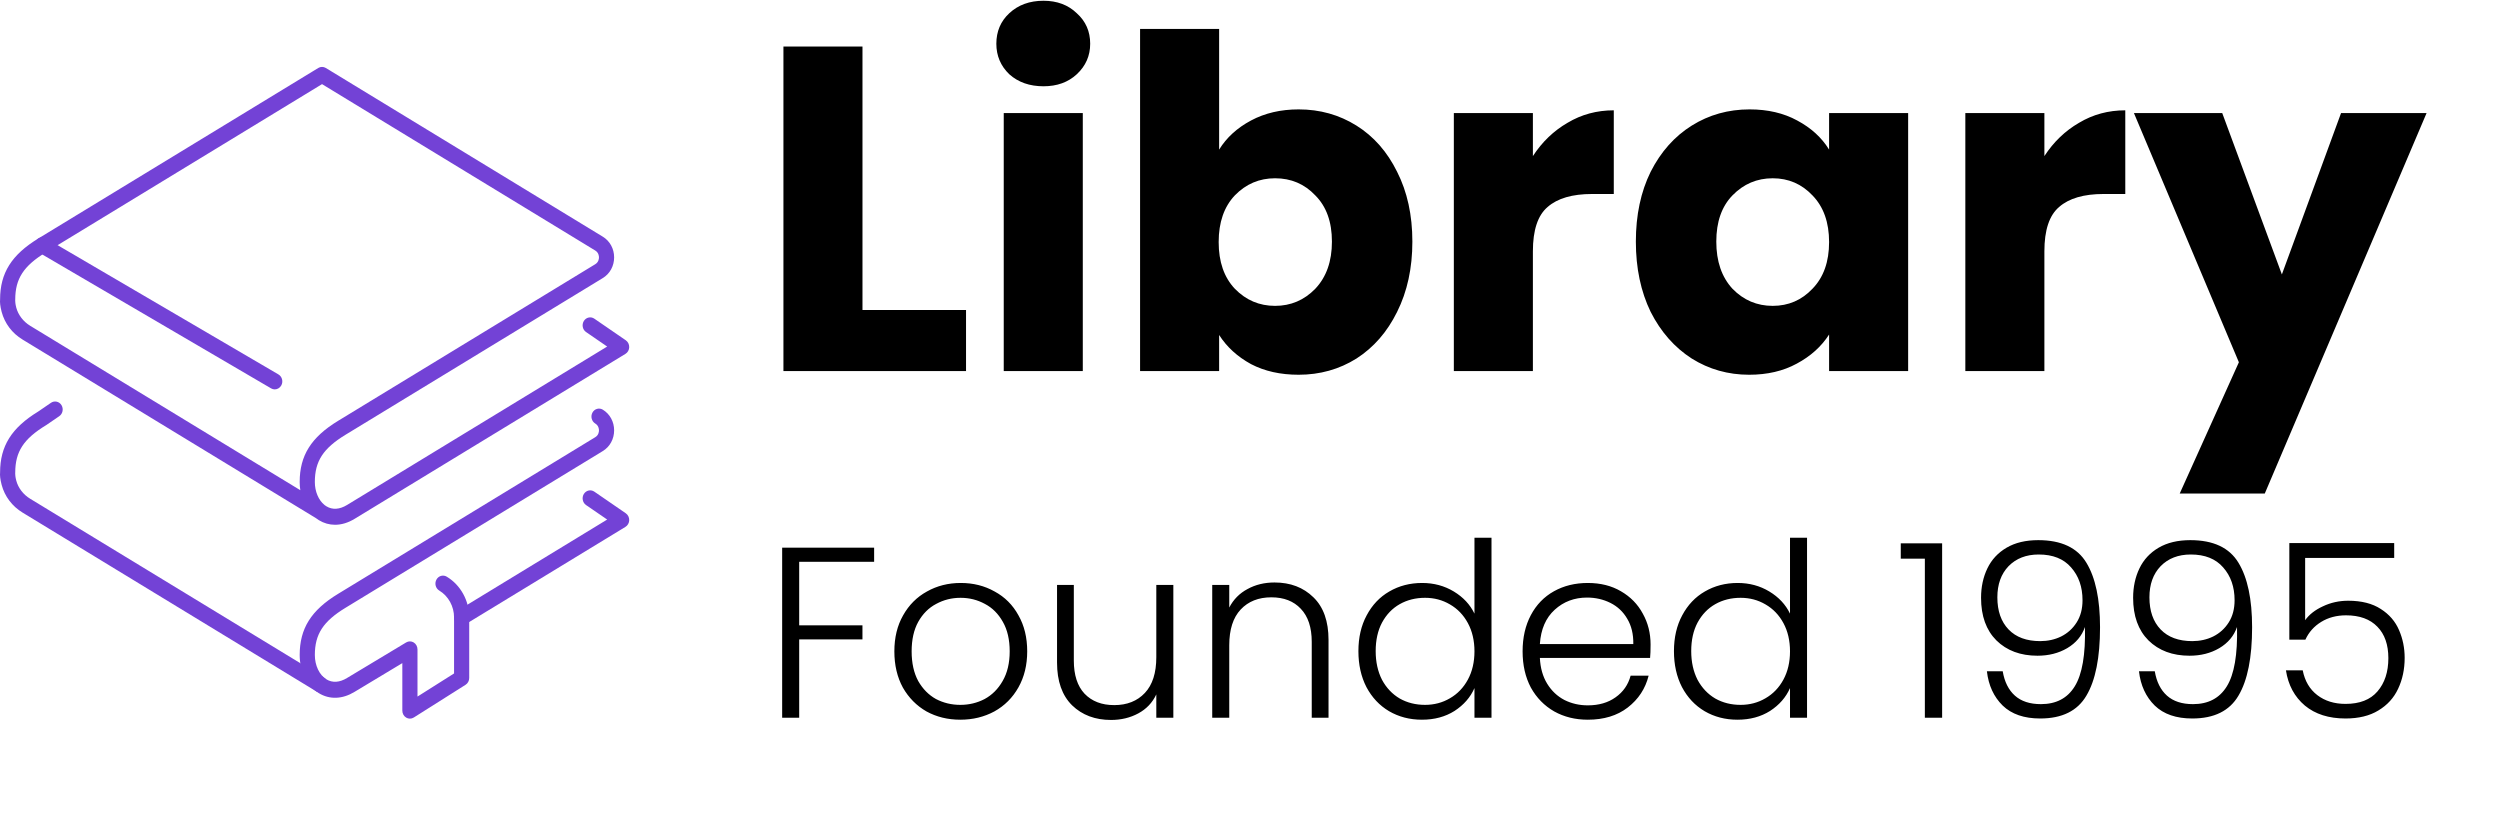
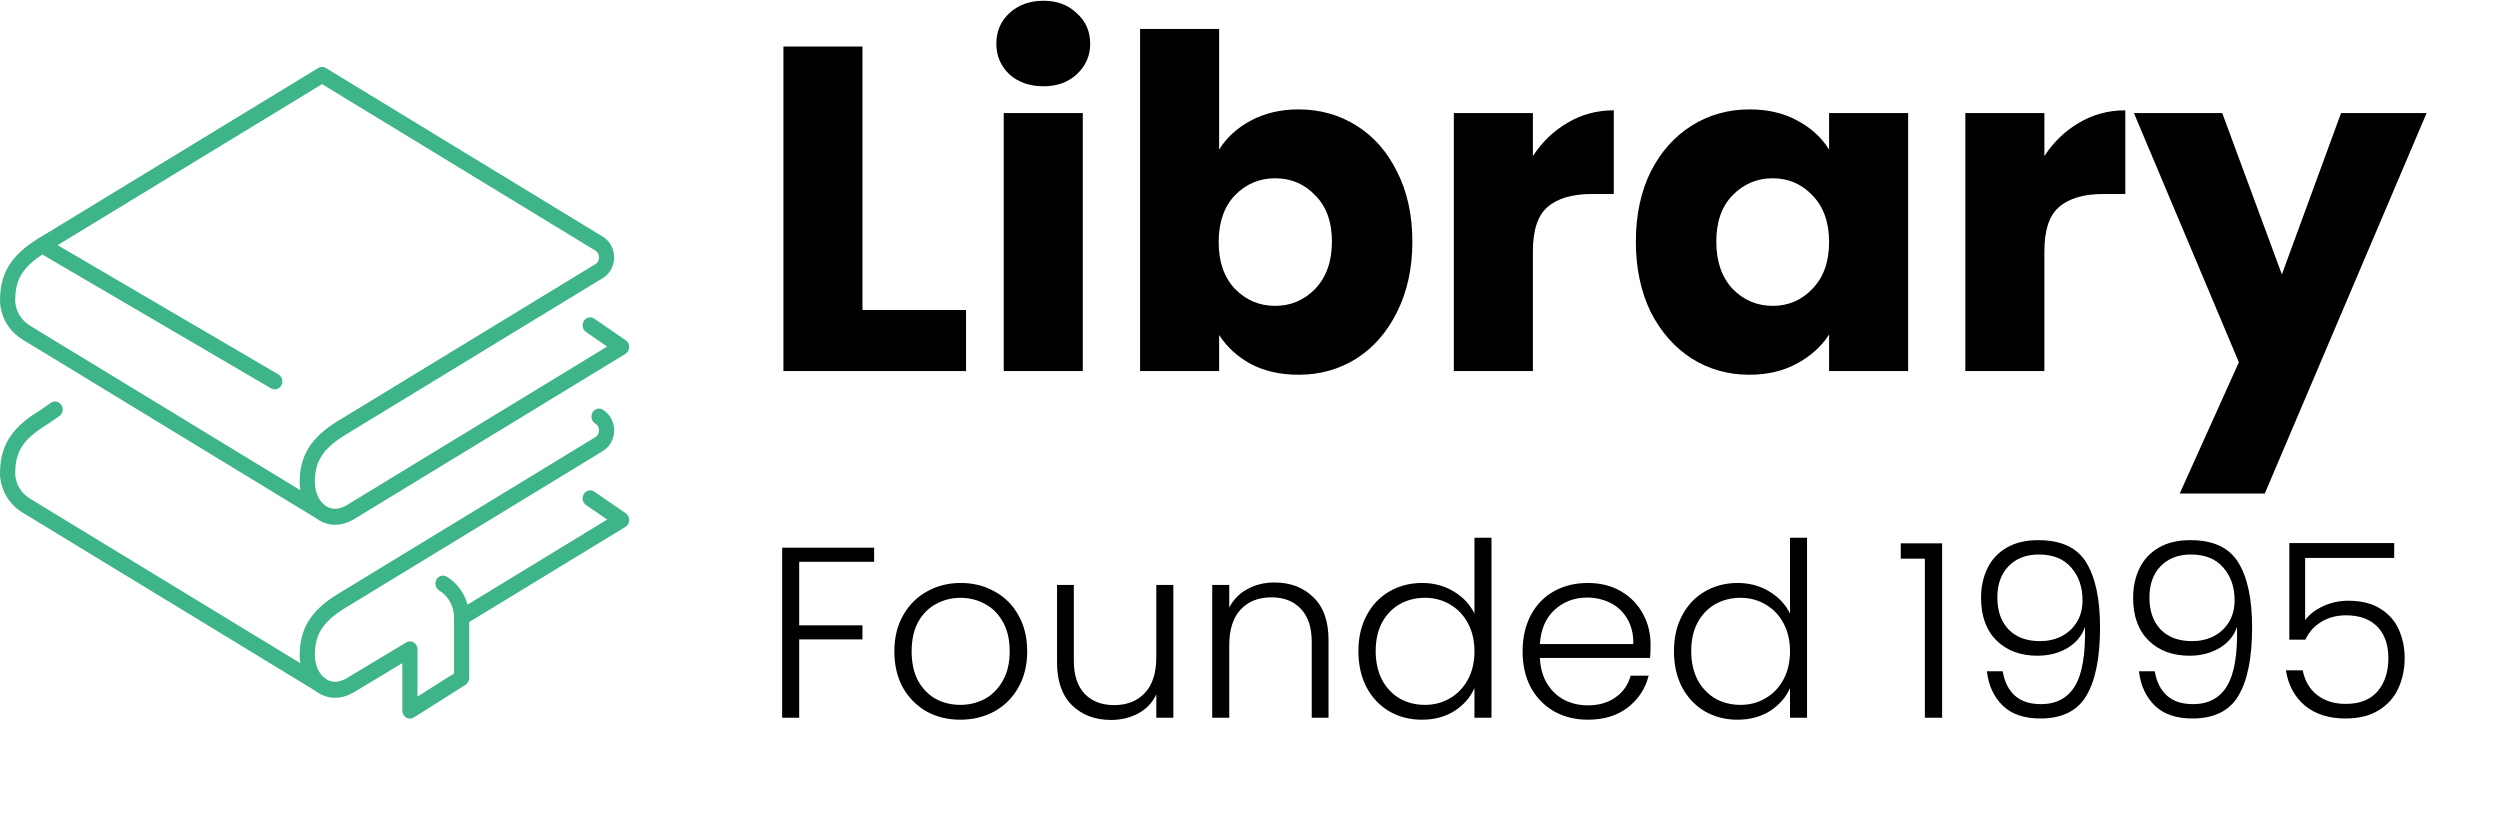
<svg xmlns="http://www.w3.org/2000/svg" width="411" height="137" viewBox="0 0 411 137" fill="none">
  <path d="M141.792 50.968H158.816V61H128.796V7.648H141.792V50.968ZM171.551 14.184C169.271 14.184 167.396 13.525 165.927 12.208C164.508 10.84 163.799 9.168 163.799 7.192C163.799 5.165 164.508 3.493 165.927 2.176C167.396 0.808 169.271 0.124 171.551 0.124C173.78 0.124 175.604 0.808 177.023 2.176C178.492 3.493 179.227 5.165 179.227 7.192C179.227 9.168 178.492 10.84 177.023 12.208C175.604 13.525 173.78 14.184 171.551 14.184ZM178.011 18.592V61H165.015V18.592H178.011ZM200.425 24.596C201.641 22.62 203.389 21.024 205.669 19.808C207.949 18.592 210.558 17.984 213.497 17.984C216.993 17.984 220.159 18.871 222.997 20.644C225.834 22.417 228.063 24.951 229.685 28.244C231.357 31.537 232.193 35.363 232.193 39.72C232.193 44.077 231.357 47.928 229.685 51.272C228.063 54.565 225.834 57.124 222.997 58.948C220.159 60.721 216.993 61.608 213.497 61.608C210.507 61.608 207.898 61.025 205.669 59.86C203.439 58.644 201.691 57.048 200.425 55.072V61H187.429V4.76H200.425V24.596ZM218.969 39.72C218.969 36.477 218.057 33.944 216.233 32.12C214.459 30.245 212.255 29.308 209.621 29.308C207.037 29.308 204.833 30.245 203.009 32.12C201.235 33.995 200.349 36.553 200.349 39.796C200.349 43.039 201.235 45.597 203.009 47.472C204.833 49.347 207.037 50.284 209.621 50.284C212.205 50.284 214.409 49.347 216.233 47.472C218.057 45.547 218.969 42.963 218.969 39.72ZM252.007 25.66C253.527 23.329 255.427 21.505 257.707 20.188C259.987 18.82 262.52 18.136 265.307 18.136V31.892H261.735C258.492 31.892 256.06 32.601 254.439 34.02C252.817 35.388 252.007 37.82 252.007 41.316V61H239.011V18.592H252.007V25.66ZM268.935 39.72C268.935 35.363 269.745 31.537 271.367 28.244C273.039 24.951 275.293 22.417 278.131 20.644C280.968 18.871 284.135 17.984 287.631 17.984C290.62 17.984 293.229 18.592 295.459 19.808C297.739 21.024 299.487 22.62 300.703 24.596V18.592H313.699V61H300.703V54.996C299.436 56.972 297.663 58.568 295.383 59.784C293.153 61 290.544 61.608 287.555 61.608C284.109 61.608 280.968 60.721 278.131 58.948C275.293 57.124 273.039 54.565 271.367 51.272C269.745 47.928 268.935 44.077 268.935 39.72ZM300.703 39.796C300.703 36.553 299.791 33.995 297.967 32.12C296.193 30.245 294.015 29.308 291.431 29.308C288.847 29.308 286.643 30.245 284.819 32.12C283.045 33.944 282.159 36.477 282.159 39.72C282.159 42.963 283.045 45.547 284.819 47.472C286.643 49.347 288.847 50.284 291.431 50.284C294.015 50.284 296.193 49.347 297.967 47.472C299.791 45.597 300.703 43.039 300.703 39.796ZM336.097 25.66C337.617 23.329 339.517 21.505 341.797 20.188C344.077 18.82 346.61 18.136 349.397 18.136V31.892H345.825C342.582 31.892 340.15 32.601 338.529 34.02C336.907 35.388 336.097 37.82 336.097 41.316V61H323.101V18.592H336.097V25.66ZM398.928 18.592L372.328 81.14H358.344L368.072 59.556L350.82 18.592H365.336L375.14 45.116L384.868 18.592H398.928Z" fill="black" />
  <path d="M143.707 90.04V92.36H131.387V102.8H141.787V105.12H131.387V118H128.587V90.04H143.707ZM157.873 118.32C155.82 118.32 153.967 117.867 152.313 116.96C150.687 116.027 149.393 114.72 148.433 113.04C147.5 111.333 147.033 109.347 147.033 107.08C147.033 104.813 147.513 102.84 148.473 101.16C149.433 99.453 150.74 98.147 152.393 97.24C154.047 96.307 155.9 95.84 157.953 95.84C160.007 95.84 161.86 96.307 163.513 97.24C165.193 98.147 166.5 99.453 167.433 101.16C168.393 102.84 168.873 104.813 168.873 107.08C168.873 109.32 168.393 111.293 167.433 113C166.473 114.707 165.153 116.027 163.473 116.96C161.793 117.867 159.927 118.32 157.873 118.32ZM157.873 115.88C159.313 115.88 160.647 115.56 161.873 114.92C163.1 114.253 164.087 113.267 164.833 111.96C165.607 110.627 165.993 109 165.993 107.08C165.993 105.16 165.62 103.547 164.873 102.24C164.127 100.907 163.14 99.92 161.913 99.28C160.687 98.613 159.353 98.28 157.913 98.28C156.473 98.28 155.14 98.613 153.913 99.28C152.687 99.92 151.7 100.907 150.953 102.24C150.233 103.547 149.873 105.16 149.873 107.08C149.873 109 150.233 110.627 150.953 111.96C151.7 113.267 152.673 114.253 153.873 114.92C155.1 115.56 156.433 115.88 157.873 115.88ZM192.897 96.16V118H190.097V114.16C189.457 115.52 188.471 116.56 187.137 117.28C185.804 118 184.311 118.36 182.657 118.36C180.044 118.36 177.911 117.56 176.257 115.96C174.604 114.333 173.777 111.987 173.777 108.92V96.16H176.537V108.6C176.537 110.973 177.124 112.787 178.297 114.04C179.497 115.293 181.124 115.92 183.177 115.92C185.284 115.92 186.964 115.253 188.217 113.92C189.471 112.587 190.097 110.627 190.097 108.04V96.16H192.897ZM209.53 95.76C212.143 95.76 214.277 96.573 215.93 98.2C217.583 99.8 218.41 102.133 218.41 105.2V118H215.65V105.52C215.65 103.147 215.05 101.333 213.85 100.08C212.677 98.827 211.063 98.2 209.01 98.2C206.903 98.2 205.223 98.867 203.97 100.2C202.717 101.533 202.09 103.493 202.09 106.08V118H199.29V96.16H202.09V99.88C202.783 98.547 203.783 97.533 205.09 96.84C206.397 96.12 207.877 95.76 209.53 95.76ZM223.322 107.04C223.322 104.8 223.776 102.84 224.682 101.16C225.589 99.453 226.829 98.147 228.402 97.24C230.002 96.307 231.802 95.84 233.802 95.84C235.722 95.84 237.456 96.307 239.002 97.24C240.549 98.173 241.682 99.387 242.402 100.88V88.4H245.202V118H242.402V113.12C241.736 114.64 240.642 115.893 239.122 116.88C237.602 117.84 235.816 118.32 233.762 118.32C231.762 118.32 229.962 117.853 228.362 116.92C226.789 115.987 225.549 114.667 224.642 112.96C223.762 111.253 223.322 109.28 223.322 107.04ZM242.402 107.08C242.402 105.32 242.042 103.773 241.322 102.44C240.602 101.107 239.616 100.08 238.362 99.36C237.136 98.64 235.776 98.28 234.282 98.28C232.736 98.28 231.349 98.627 230.122 99.32C228.896 100.013 227.922 101.027 227.202 102.36C226.509 103.667 226.162 105.227 226.162 107.04C226.162 108.827 226.509 110.4 227.202 111.76C227.922 113.093 228.896 114.12 230.122 114.84C231.349 115.533 232.736 115.88 234.282 115.88C235.776 115.88 237.136 115.52 238.362 114.8C239.616 114.08 240.602 113.053 241.322 111.72C242.042 110.387 242.402 108.84 242.402 107.08ZM271.355 105.96C271.355 106.92 271.328 107.653 271.275 108.16H253.155C253.235 109.813 253.635 111.227 254.355 112.4C255.075 113.573 256.021 114.467 257.195 115.08C258.368 115.667 259.648 115.96 261.035 115.96C262.848 115.96 264.368 115.52 265.595 114.64C266.848 113.76 267.675 112.573 268.075 111.08H271.035C270.501 113.213 269.355 114.96 267.595 116.32C265.861 117.653 263.675 118.32 261.035 118.32C258.981 118.32 257.141 117.867 255.515 116.96C253.888 116.027 252.608 114.72 251.675 113.04C250.768 111.333 250.315 109.347 250.315 107.08C250.315 104.813 250.768 102.827 251.675 101.12C252.581 99.413 253.848 98.107 255.475 97.2C257.101 96.293 258.955 95.84 261.035 95.84C263.115 95.84 264.928 96.293 266.475 97.2C268.048 98.107 269.248 99.333 270.075 100.88C270.928 102.4 271.355 104.093 271.355 105.96ZM268.515 105.88C268.541 104.253 268.208 102.867 267.515 101.72C266.848 100.573 265.928 99.707 264.755 99.12C263.581 98.533 262.301 98.24 260.915 98.24C258.835 98.24 257.061 98.907 255.595 100.24C254.128 101.573 253.315 103.453 253.155 105.88H268.515ZM275.197 107.04C275.197 104.8 275.651 102.84 276.557 101.16C277.464 99.453 278.704 98.147 280.277 97.24C281.877 96.307 283.677 95.84 285.677 95.84C287.597 95.84 289.331 96.307 290.877 97.24C292.424 98.173 293.557 99.387 294.277 100.88V88.4H297.077V118H294.277V113.12C293.611 114.64 292.517 115.893 290.997 116.88C289.477 117.84 287.691 118.32 285.637 118.32C283.637 118.32 281.837 117.853 280.237 116.92C278.664 115.987 277.424 114.667 276.517 112.96C275.637 111.253 275.197 109.28 275.197 107.04ZM294.277 107.08C294.277 105.32 293.917 103.773 293.197 102.44C292.477 101.107 291.491 100.08 290.237 99.36C289.011 98.64 287.651 98.28 286.157 98.28C284.611 98.28 283.224 98.627 281.997 99.32C280.771 100.013 279.797 101.027 279.077 102.36C278.384 103.667 278.037 105.227 278.037 107.04C278.037 108.827 278.384 110.4 279.077 111.76C279.797 113.093 280.771 114.12 281.997 114.84C283.224 115.533 284.611 115.88 286.157 115.88C287.651 115.88 289.011 115.52 290.237 114.8C291.491 114.08 292.477 113.053 293.197 111.72C293.917 110.387 294.277 108.84 294.277 107.08ZM312.486 91.84V89.32H319.286V118H316.446V91.84H312.486ZM329.246 110.36C329.539 112.093 330.206 113.427 331.246 114.36C332.286 115.293 333.712 115.76 335.526 115.76C338.032 115.76 339.886 114.787 341.086 112.84C342.312 110.867 342.872 107.613 342.766 103.08C342.259 104.547 341.286 105.707 339.846 106.56C338.432 107.387 336.806 107.8 334.966 107.8C332.166 107.8 329.912 106.96 328.206 105.28C326.526 103.6 325.686 101.267 325.686 98.28C325.686 96.493 326.032 94.88 326.726 93.44C327.419 92 328.472 90.867 329.886 90.04C331.299 89.213 333.032 88.8 335.086 88.8C338.872 88.8 341.512 90.04 343.006 92.52C344.499 94.973 345.246 98.507 345.246 103.12C345.246 108.107 344.499 111.853 343.006 114.36C341.539 116.867 339.006 118.12 335.406 118.12C332.766 118.12 330.712 117.413 329.246 116C327.779 114.56 326.912 112.68 326.646 110.36H329.246ZM335.406 105.4C336.659 105.4 337.806 105.147 338.846 104.64C339.912 104.107 340.766 103.333 341.406 102.32C342.046 101.307 342.366 100.093 342.366 98.68C342.366 96.493 341.739 94.693 340.486 93.28C339.259 91.867 337.486 91.16 335.166 91.16C333.112 91.16 331.459 91.8 330.206 93.08C328.979 94.36 328.366 96.067 328.366 98.2C328.366 100.44 328.979 102.2 330.206 103.48C331.432 104.76 333.166 105.4 335.406 105.4ZM354.246 110.36C354.539 112.093 355.206 113.427 356.246 114.36C357.286 115.293 358.712 115.76 360.526 115.76C363.032 115.76 364.886 114.787 366.086 112.84C367.312 110.867 367.872 107.613 367.766 103.08C367.259 104.547 366.286 105.707 364.846 106.56C363.432 107.387 361.806 107.8 359.966 107.8C357.166 107.8 354.912 106.96 353.206 105.28C351.526 103.6 350.686 101.267 350.686 98.28C350.686 96.493 351.032 94.88 351.726 93.44C352.419 92 353.472 90.867 354.886 90.04C356.299 89.213 358.032 88.8 360.086 88.8C363.872 88.8 366.512 90.04 368.006 92.52C369.499 94.973 370.246 98.507 370.246 103.12C370.246 108.107 369.499 111.853 368.006 114.36C366.539 116.867 364.006 118.12 360.406 118.12C357.766 118.12 355.712 117.413 354.246 116C352.779 114.56 351.912 112.68 351.646 110.36H354.246ZM360.406 105.4C361.659 105.4 362.806 105.147 363.846 104.64C364.912 104.107 365.766 103.333 366.406 102.32C367.046 101.307 367.366 100.093 367.366 98.68C367.366 96.493 366.739 94.693 365.486 93.28C364.259 91.867 362.486 91.16 360.166 91.16C358.112 91.16 356.459 91.8 355.206 93.08C353.979 94.36 353.366 96.067 353.366 98.2C353.366 100.44 353.979 102.2 355.206 103.48C356.432 104.76 358.166 105.4 360.406 105.4ZM393.606 91.72H378.966V101.96C379.632 101.027 380.606 100.267 381.886 99.68C383.166 99.067 384.552 98.76 386.046 98.76C388.232 98.76 390.019 99.213 391.406 100.12C392.792 101 393.792 102.16 394.406 103.6C395.019 105.013 395.326 106.533 395.326 108.16C395.326 110.027 394.966 111.72 394.246 113.24C393.552 114.733 392.472 115.92 391.006 116.8C389.566 117.68 387.766 118.12 385.606 118.12C382.859 118.12 380.632 117.413 378.926 116C377.219 114.56 376.179 112.627 375.806 110.2H378.566C378.912 111.96 379.712 113.32 380.966 114.28C382.219 115.24 383.766 115.72 385.606 115.72C387.926 115.72 389.672 115.04 390.846 113.68C392.046 112.293 392.646 110.467 392.646 108.2C392.646 105.987 392.046 104.267 390.846 103.04C389.646 101.787 387.926 101.16 385.686 101.16C384.139 101.16 382.779 101.52 381.606 102.24C380.432 102.96 379.566 103.933 379.006 105.16H376.366V89.28H393.606V91.72Z" fill="black" />
-   <path d="M2.482 49.477C2.471 49.547 2.455 49.621 2.432 49.691C2.455 49.621 2.471 49.547 2.482 49.477ZM2.498 49.391C2.498 49.52 2.514 49.961 2.67 50.562C2.99 51.77 3.822 52.863 4.955 53.555L49.373 80.59C49.299 80.152 49.268 79.703 49.268 79.242C49.268 74.891 51.151 71.887 55.572 69.191L97.854 43.441C98.412 43.102 98.471 42.539 98.471 42.312C98.471 42.086 98.412 41.523 97.854 41.184L52.943 13.832L7.561 41.469C3.873 43.715 2.506 45.824 2.506 49.246C2.506 49.293 2.502 49.344 2.498 49.391ZM55.08 86.273C54.151 86.273 53.252 86.023 52.42 85.516C52.252 85.41 52.092 85.305 51.936 85.18L3.709 55.824C1.99 54.785 0.772 53.16 0.268 51.266C0.022 50.316 -0.029 49.672 0.014 49.234C0.018 44.887 1.9 41.887 6.318 39.195L52.322 11.176C52.705 10.941 53.178 10.941 53.565 11.176L99.1 38.91C100.268 39.621 100.963 40.895 100.963 42.312C100.963 43.73 100.268 45.008 99.1 45.715L56.818 71.465C53.127 73.715 51.76 75.82 51.76 79.242C51.76 80.797 52.365 82.227 53.338 83.008C53.358 83.027 53.385 83.043 53.404 83.062C53.49 83.125 53.576 83.184 53.666 83.238C54.654 83.844 55.826 83.766 57.053 83.019L99.818 56.973L96.346 54.586C95.772 54.195 95.611 53.379 95.983 52.77C96.361 52.164 97.131 51.992 97.709 52.391L102.877 55.941C103.24 56.191 103.455 56.621 103.443 57.078C103.432 57.535 103.197 57.953 102.818 58.18L58.303 85.293C57.229 85.949 56.135 86.273 55.08 86.273Z" fill="#7342d6" />
-   <path d="M75.893 102.816C75.463 102.816 75.045 102.582 74.815 102.16C74.471 101.535 74.674 100.73 75.272 100.367L99.819 85.414L96.346 83.031C95.772 82.633 95.612 81.82 95.983 81.211C96.362 80.602 97.131 80.43 97.709 80.828L102.877 84.383C103.24 84.633 103.455 85.062 103.443 85.519C103.432 85.977 103.197 86.391 102.818 86.621L76.514 102.641C76.319 102.766 76.104 102.816 75.893 102.816Z" fill="#7342d6" />
-   <path d="M2.482 77.922C2.471 77.992 2.455 78.062 2.432 78.129C2.455 78.062 2.471 77.992 2.482 77.922ZM52.627 113.844C52.412 113.844 52.197 113.785 52.002 113.668L3.709 84.269C1.99 83.223 0.772 81.602 0.268 79.703C0.022 78.758 -0.029 78.117 0.014 77.676C0.018 73.336 1.893 70.336 6.287 67.652L8.381 66.219C8.959 65.824 9.732 65.996 10.107 66.602C10.479 67.215 10.318 68.027 9.74 68.422L7.619 69.875C7.6 69.887 7.58 69.898 7.561 69.91C3.873 72.156 2.506 74.266 2.506 77.687C2.506 77.734 2.502 77.781 2.498 77.832C2.498 77.957 2.514 78.406 2.67 79C2.99 80.215 3.822 81.305 4.955 81.992L53.252 111.391C53.846 111.754 54.049 112.559 53.701 113.184C53.475 113.609 53.053 113.844 52.627 113.844Z" fill="#7342d6" />
-   <path d="M67.389 118.145C67.178 118.145 66.963 118.086 66.775 117.973C66.385 117.742 66.143 117.305 66.143 116.832V109.016L58.295 113.738C56.287 114.961 54.197 115.039 52.42 113.957C50.478 112.77 49.268 110.367 49.268 107.688C49.268 103.328 51.15 100.324 55.572 97.633L97.853 71.879C98.412 71.543 98.471 70.981 98.471 70.754C98.471 70.523 98.412 69.965 97.853 69.625C97.26 69.262 97.057 68.457 97.4 67.828C97.74 67.203 98.506 66.988 99.1 67.348C100.268 68.059 100.963 69.332 100.963 70.754C100.963 72.172 100.268 73.445 99.1 74.156L56.818 99.91C53.127 102.152 51.76 104.262 51.76 107.688C51.76 109.406 52.506 110.977 53.666 111.684C54.654 112.285 55.826 112.211 57.053 111.461L66.772 105.617C67.158 105.383 67.631 105.387 68.014 105.621C68.397 105.855 68.635 106.293 68.635 106.758V114.516L74.647 110.715V101.504C74.647 99.684 73.713 97.988 72.213 97.086C71.611 96.723 71.408 95.922 71.748 95.293C72.088 94.66 72.85 94.445 73.443 94.805C75.721 96.172 77.139 98.742 77.139 101.504V111.461C77.139 111.926 76.908 112.352 76.529 112.586L68.029 117.957C67.83 118.082 67.607 118.145 67.389 118.145Z" fill="#7342d6" />
-   <path d="M45.166 64.016C44.963 64.016 44.756 63.961 44.565 63.848L6.338 41.48C5.736 41.129 5.518 40.328 5.854 39.695C6.182 39.059 6.939 38.828 7.545 39.18L45.768 61.551C46.373 61.902 46.592 62.703 46.256 63.34C46.029 63.77 45.603 64.016 45.166 64.016Z" fill="#7342d6" />
+   <path d="M2.482 49.477C2.471 49.547 2.455 49.621 2.432 49.691C2.455 49.621 2.471 49.547 2.482 49.477ZM2.498 49.391C2.498 49.52 2.514 49.961 2.67 50.562C2.99 51.77 3.822 52.863 4.955 53.555L49.373 80.59C49.299 80.152 49.268 79.703 49.268 79.242C49.268 74.891 51.151 71.887 55.572 69.191L97.854 43.441C98.412 43.102 98.471 42.539 98.471 42.312C98.471 42.086 98.412 41.523 97.854 41.184L52.943 13.832L7.561 41.469C3.873 43.715 2.506 45.824 2.506 49.246C2.506 49.293 2.502 49.344 2.498 49.391ZM55.08 86.273C54.151 86.273 53.252 86.023 52.42 85.516C52.252 85.41 52.092 85.305 51.936 85.18L3.709 55.824C1.99 54.785 0.772 53.16 0.268 51.266C0.022 50.316 -0.029 49.672 0.014 49.234C0.018 44.887 1.9 41.887 6.318 39.195L52.322 11.176C52.705 10.941 53.178 10.941 53.565 11.176L99.1 38.91C100.268 39.621 100.963 40.895 100.963 42.312C100.963 43.73 100.268 45.008 99.1 45.715L56.818 71.465C53.127 73.715 51.76 75.82 51.76 79.242C51.76 80.797 52.365 82.227 53.338 83.008C53.358 83.027 53.385 83.043 53.404 83.062C53.49 83.125 53.576 83.184 53.666 83.238C54.654 83.844 55.826 83.766 57.053 83.019L99.818 56.973L96.346 54.586C95.772 54.195 95.611 53.379 95.983 52.77C96.361 52.164 97.131 51.992 97.709 52.391L102.877 55.941C103.24 56.191 103.455 56.621 103.443 57.078C103.432 57.535 103.197 57.953 102.818 58.18L58.303 85.293C57.229 85.949 56.135 86.273 55.08 86.273Z" fill="#3EB489" />
+   <path d="M75.893 102.816C75.463 102.816 75.045 102.582 74.815 102.16C74.471 101.535 74.674 100.73 75.272 100.367L99.819 85.414L96.346 83.031C95.772 82.633 95.612 81.82 95.983 81.211C96.362 80.602 97.131 80.43 97.709 80.828L102.877 84.383C103.24 84.633 103.455 85.062 103.443 85.519C103.432 85.977 103.197 86.391 102.818 86.621L76.514 102.641C76.319 102.766 76.104 102.816 75.893 102.816Z" fill="#3EB489" />
+   <path d="M2.482 77.922C2.471 77.992 2.455 78.062 2.432 78.129C2.455 78.062 2.471 77.992 2.482 77.922ZM52.627 113.844C52.412 113.844 52.197 113.785 52.002 113.668L3.709 84.269C1.99 83.223 0.772 81.602 0.268 79.703C0.022 78.758 -0.029 78.117 0.014 77.676C0.018 73.336 1.893 70.336 6.287 67.652L8.381 66.219C8.959 65.824 9.732 65.996 10.107 66.602C10.479 67.215 10.318 68.027 9.74 68.422L7.619 69.875C7.6 69.887 7.58 69.898 7.561 69.91C3.873 72.156 2.506 74.266 2.506 77.687C2.506 77.734 2.502 77.781 2.498 77.832C2.498 77.957 2.514 78.406 2.67 79C2.99 80.215 3.822 81.305 4.955 81.992L53.252 111.391C53.846 111.754 54.049 112.559 53.701 113.184C53.475 113.609 53.053 113.844 52.627 113.844Z" fill="#3EB489" />
+   <path d="M67.389 118.145C67.178 118.145 66.963 118.086 66.775 117.973C66.385 117.742 66.143 117.305 66.143 116.832V109.016L58.295 113.738C56.287 114.961 54.197 115.039 52.42 113.957C50.478 112.77 49.268 110.367 49.268 107.688C49.268 103.328 51.15 100.324 55.572 97.633L97.853 71.879C98.412 71.543 98.471 70.981 98.471 70.754C98.471 70.523 98.412 69.965 97.853 69.625C97.26 69.262 97.057 68.457 97.4 67.828C97.74 67.203 98.506 66.988 99.1 67.348C100.268 68.059 100.963 69.332 100.963 70.754C100.963 72.172 100.268 73.445 99.1 74.156L56.818 99.91C53.127 102.152 51.76 104.262 51.76 107.688C51.76 109.406 52.506 110.977 53.666 111.684C54.654 112.285 55.826 112.211 57.053 111.461L66.772 105.617C67.158 105.383 67.631 105.387 68.014 105.621C68.397 105.855 68.635 106.293 68.635 106.758V114.516L74.647 110.715V101.504C74.647 99.684 73.713 97.988 72.213 97.086C71.611 96.723 71.408 95.922 71.748 95.293C72.088 94.66 72.85 94.445 73.443 94.805C75.721 96.172 77.139 98.742 77.139 101.504V111.461C77.139 111.926 76.908 112.352 76.529 112.586L68.029 117.957C67.83 118.082 67.607 118.145 67.389 118.145Z" fill="#3EB489" />
+   <path d="M45.166 64.016C44.963 64.016 44.756 63.961 44.565 63.848L6.338 41.48C5.736 41.129 5.518 40.328 5.854 39.695C6.182 39.059 6.939 38.828 7.545 39.18L45.768 61.551C46.373 61.902 46.592 62.703 46.256 63.34C46.029 63.77 45.603 64.016 45.166 64.016Z" fill="#3EB489" />
</svg>
